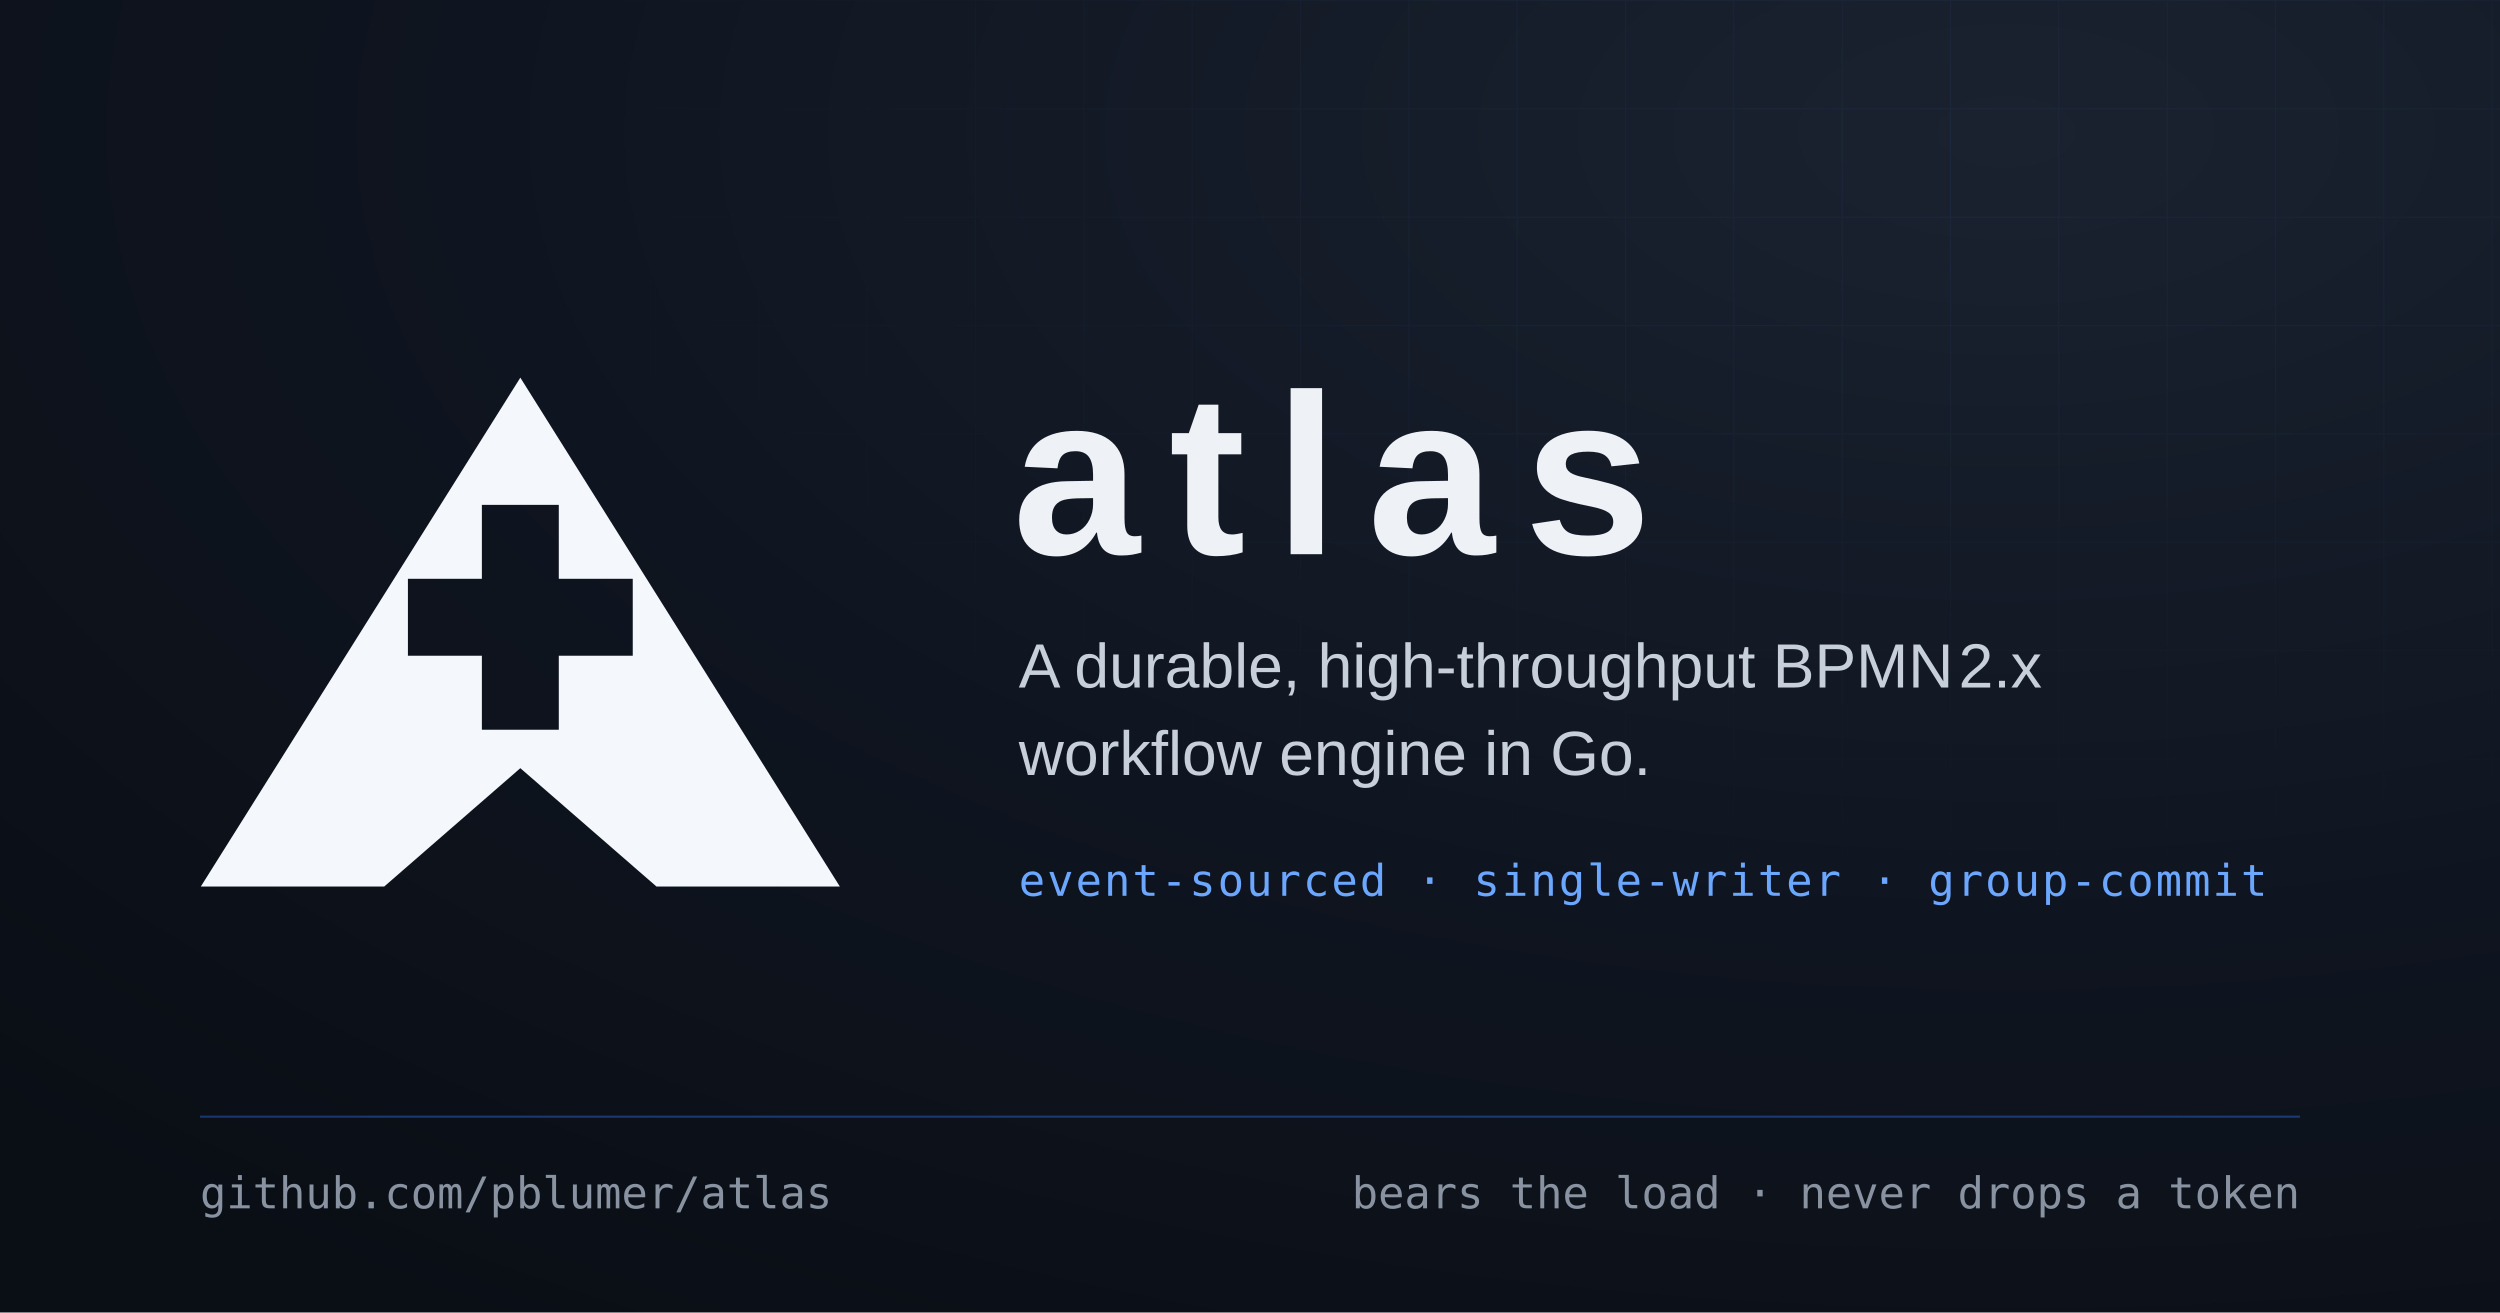
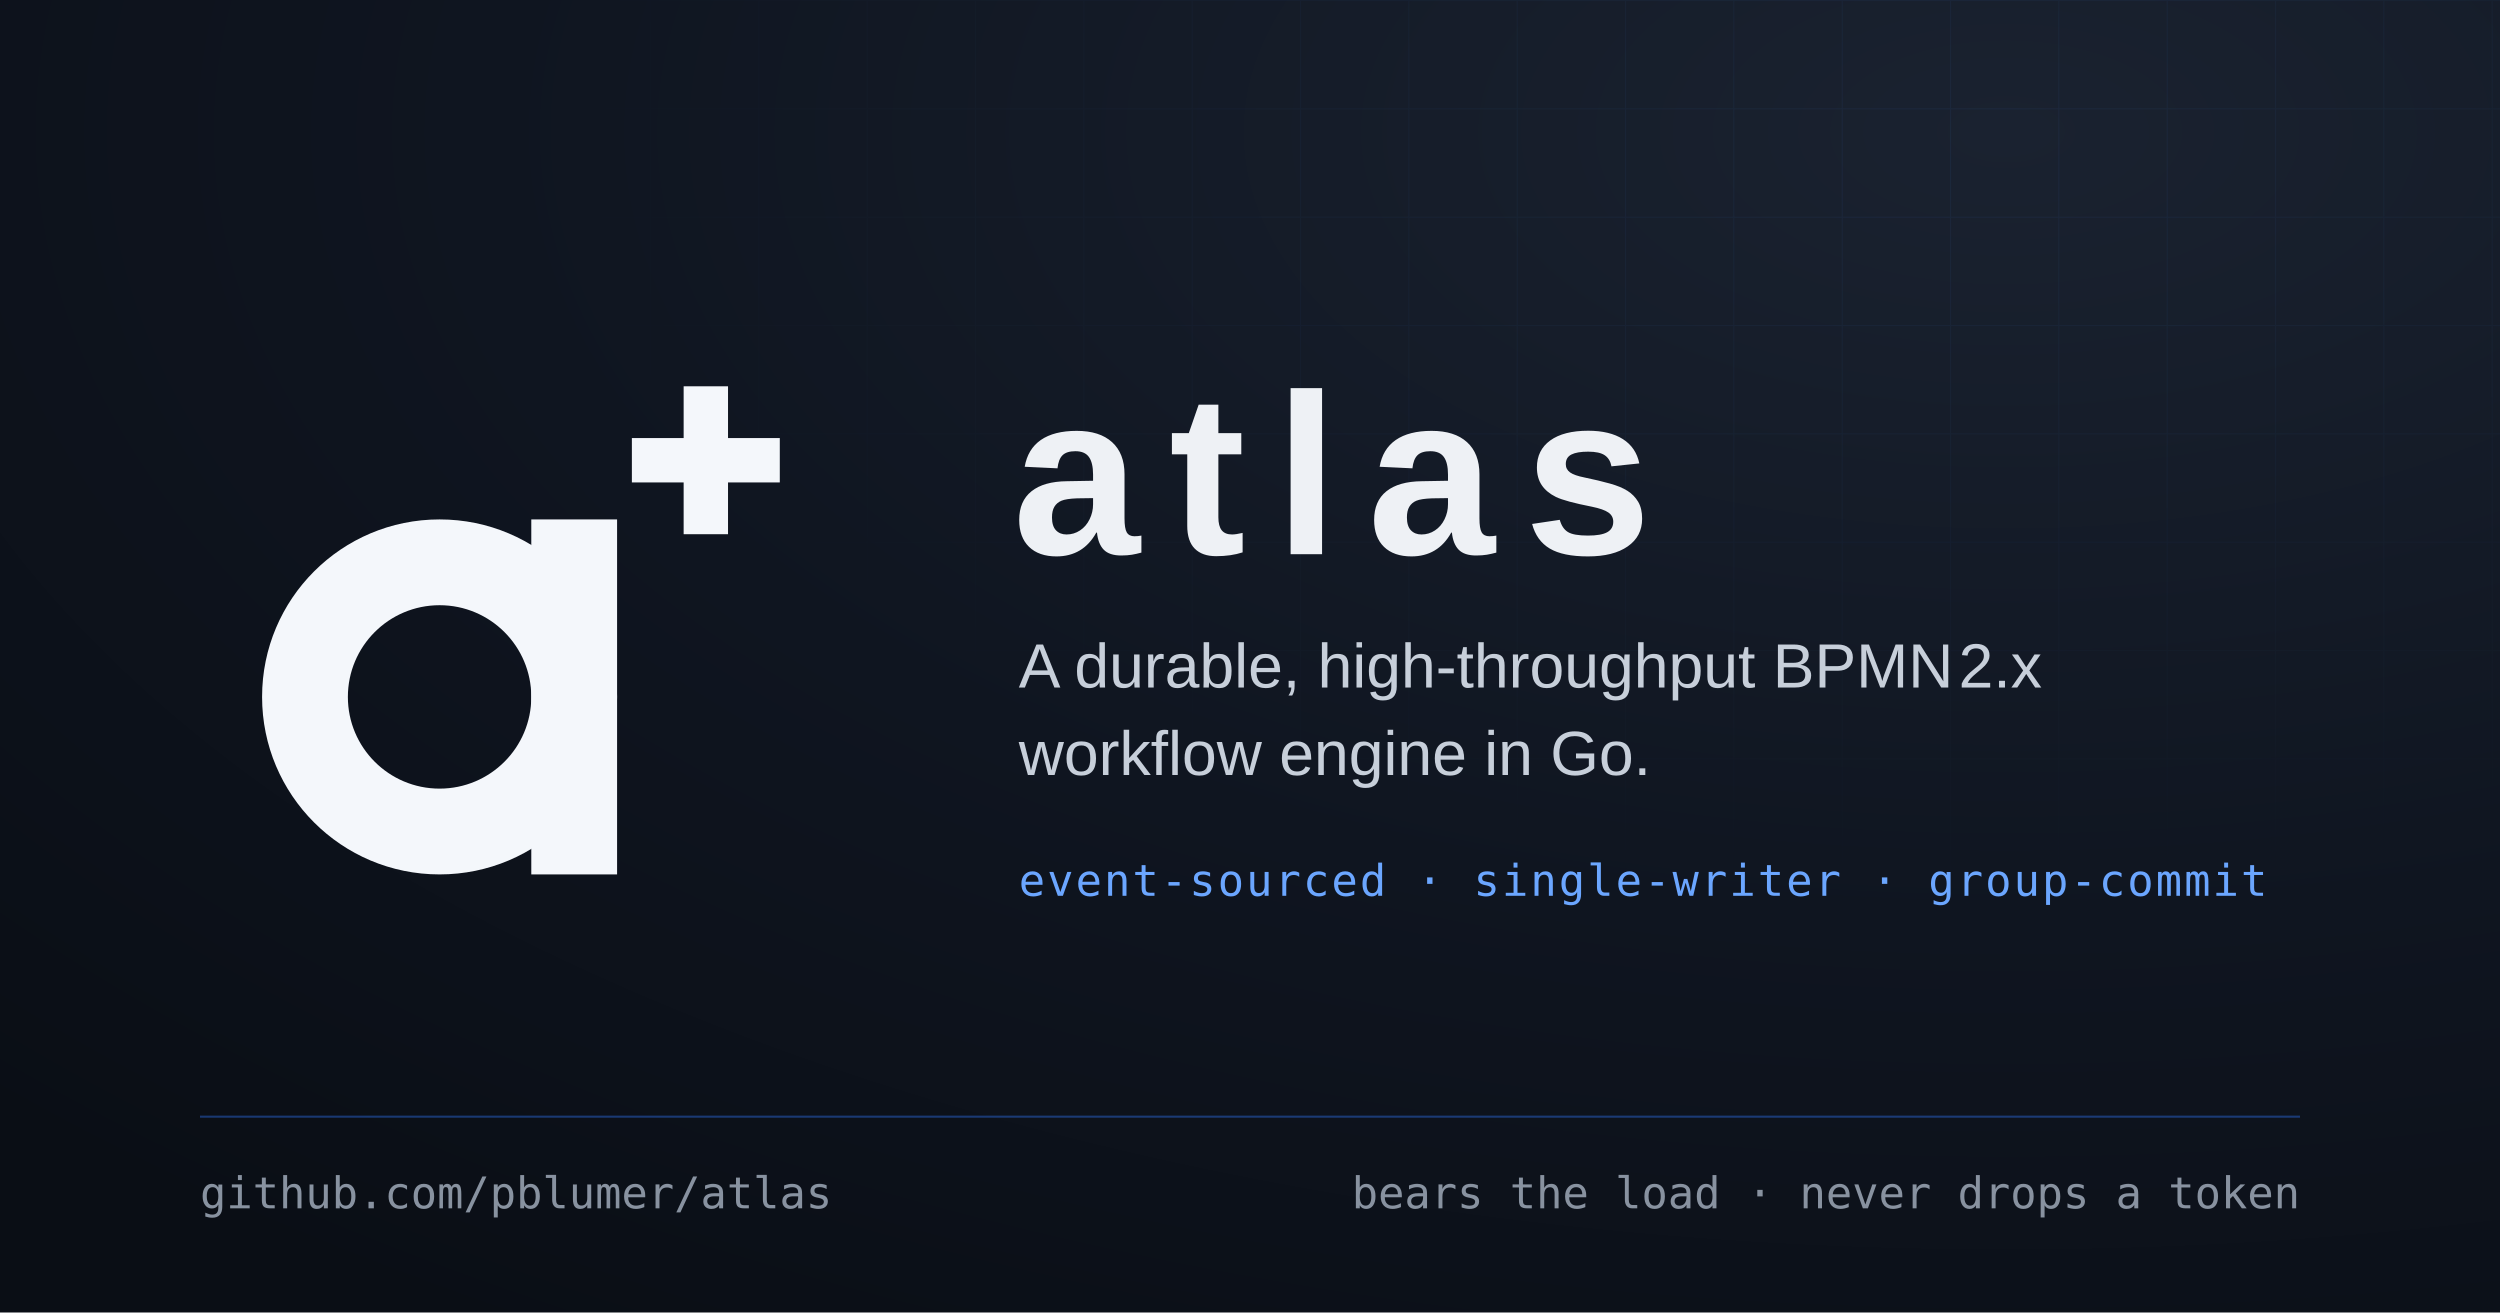
<svg xmlns="http://www.w3.org/2000/svg" viewBox="0 0 1200 630" width="1200" height="630" font-family="Arial, Helvetica, sans-serif">
  <defs>
    <radialGradient id="bg" cx="80%" cy="10%" r="110%">
      <stop offset="0%" stop-color="#1A2230" />
      <stop offset="55%" stop-color="#0F1520" />
      <stop offset="100%" stop-color="#0A0E15" />
    </radialGradient>
    <pattern id="grid" width="52" height="52" patternUnits="userSpaceOnUse">
      <path d="M52 0H0V52" fill="none" stroke="#3E86F5" stroke-width="1" opacity="0.07" />
    </pattern>
    <radialGradient id="gridfade" cx="78%" cy="12%" r="80%">
      <stop offset="0%" stop-color="#fff" stop-opacity="1" />
      <stop offset="70%" stop-color="#fff" stop-opacity="0" />
    </radialGradient>
    <mask id="gm">
      <rect width="1200" height="630" fill="url(#gridfade)" />
    </mask>
  </defs>
  <rect width="1200" height="630" fill="url(#bg)" />
  <rect width="1200" height="630" fill="url(#grid)" mask="url(#gm)" />
-   <g transform="translate(68,133) scale(1.42)">
-     <path fill="#F4F7FB" fill-rule="evenodd" d="M128 34 236 206 20 206Z              M128 166 174 206 82 206Z              M115 77H141V102H166V128H141V153H115V128H90V102H115Z" />
+   <g transform="translate(69,113) scale(1.42)" fill="#F4F7FB">
+     <path fill-rule="evenodd" d="M40 156a60 60 0 1 0 120 0a60 60 0 1 0 -120 0ZM69 156a31 31 0 1 0 62 0a31 31 0 1 0 -62 0Z" />
+     <path d="M131 96h29v120h-29Z" />
+     <path d="M182.5 51H197.5V68.5H215V83.5H197.5V101H182.5V83.5H165V68.5H182.5Z" />
  </g>
  <text x="486" y="266" fill="#EEF1F5" font-size="110" font-weight="800" letter-spacing="14">atlas</text>
  <text x="489" y="330" fill="#C7CFDA" font-size="30" font-weight="500">A durable, high-throughput BPMN 2.x</text>
  <text x="489" y="372" fill="#C7CFDA" font-size="30" font-weight="500">workflow engine in Go.</text>
  <text x="489" y="430" fill="#6BA6FF" font-size="21" font-family="monospace" letter-spacing="1">event-sourced · single-writer · group-commit</text>
  <line x1="96" y1="536" x2="1104" y2="536" stroke="#2A6BE0" stroke-width="1" opacity="0.45" />
  <text x="96" y="580" fill="#8892A0" font-size="21" font-family="monospace">github.com/pblumer/atlas</text>
  <text x="1104" y="580" fill="#8892A0" font-size="21" font-family="monospace" text-anchor="end">bears the load · never drops a token</text>
</svg>
